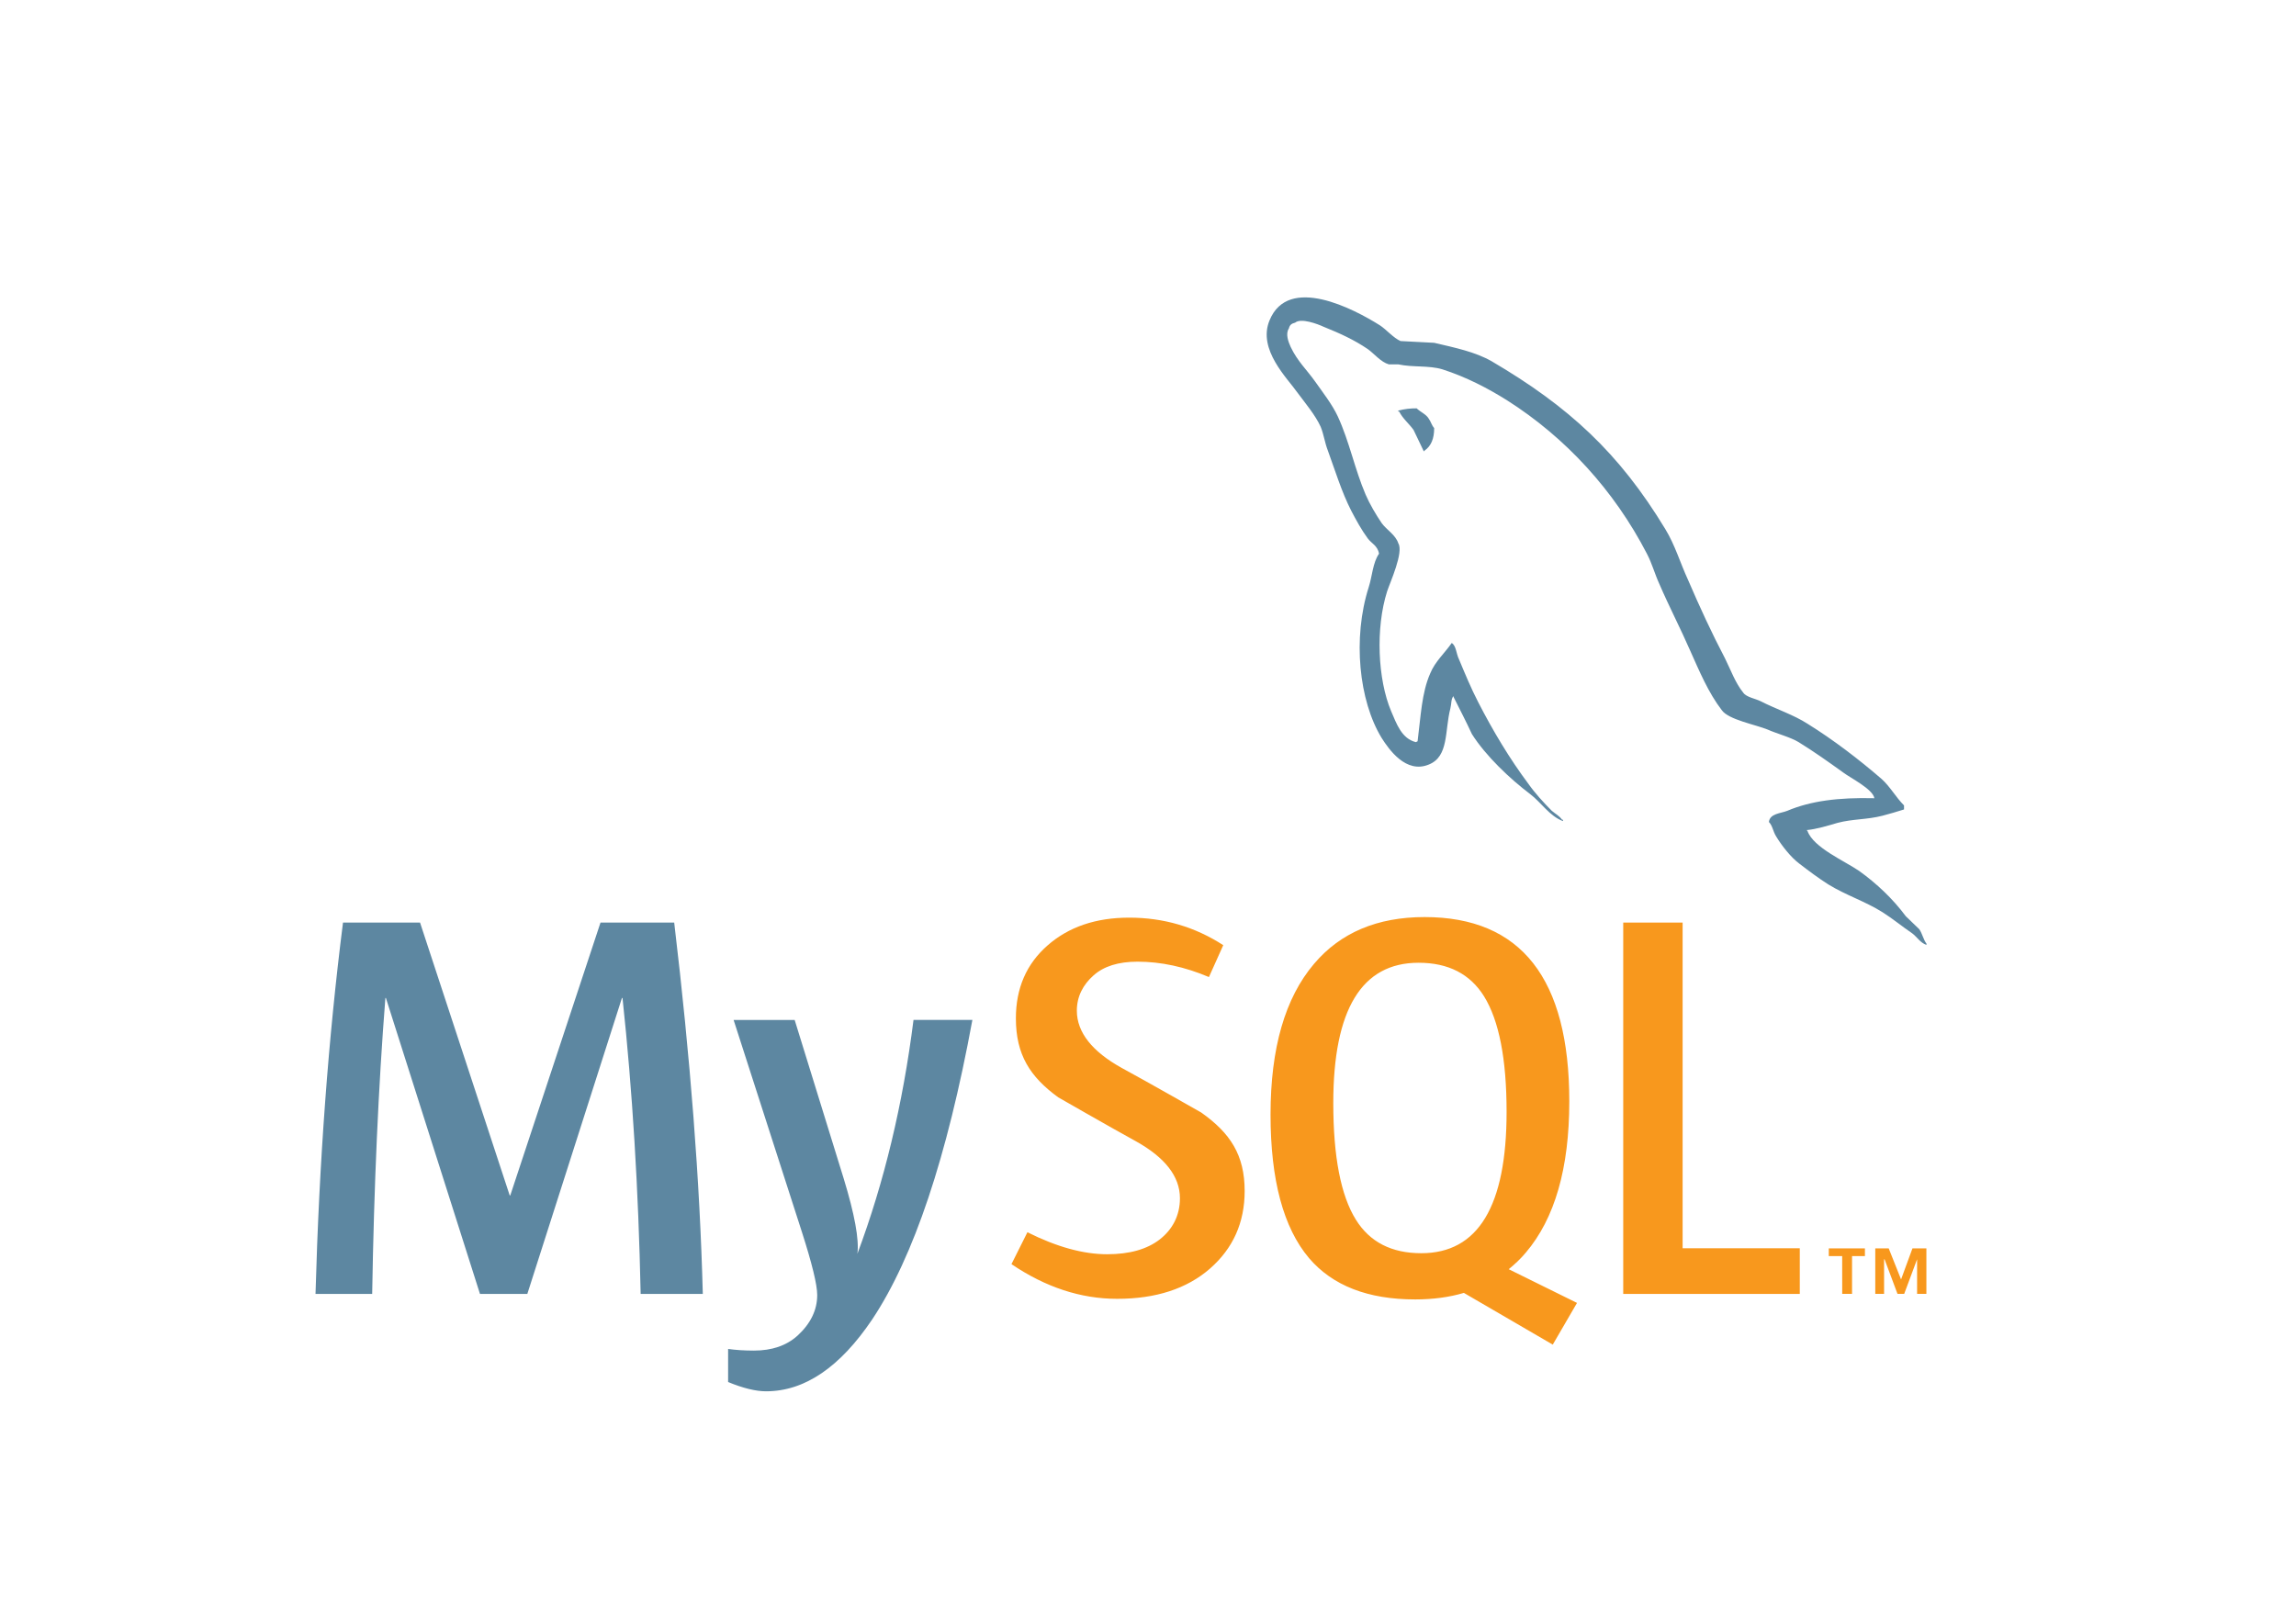
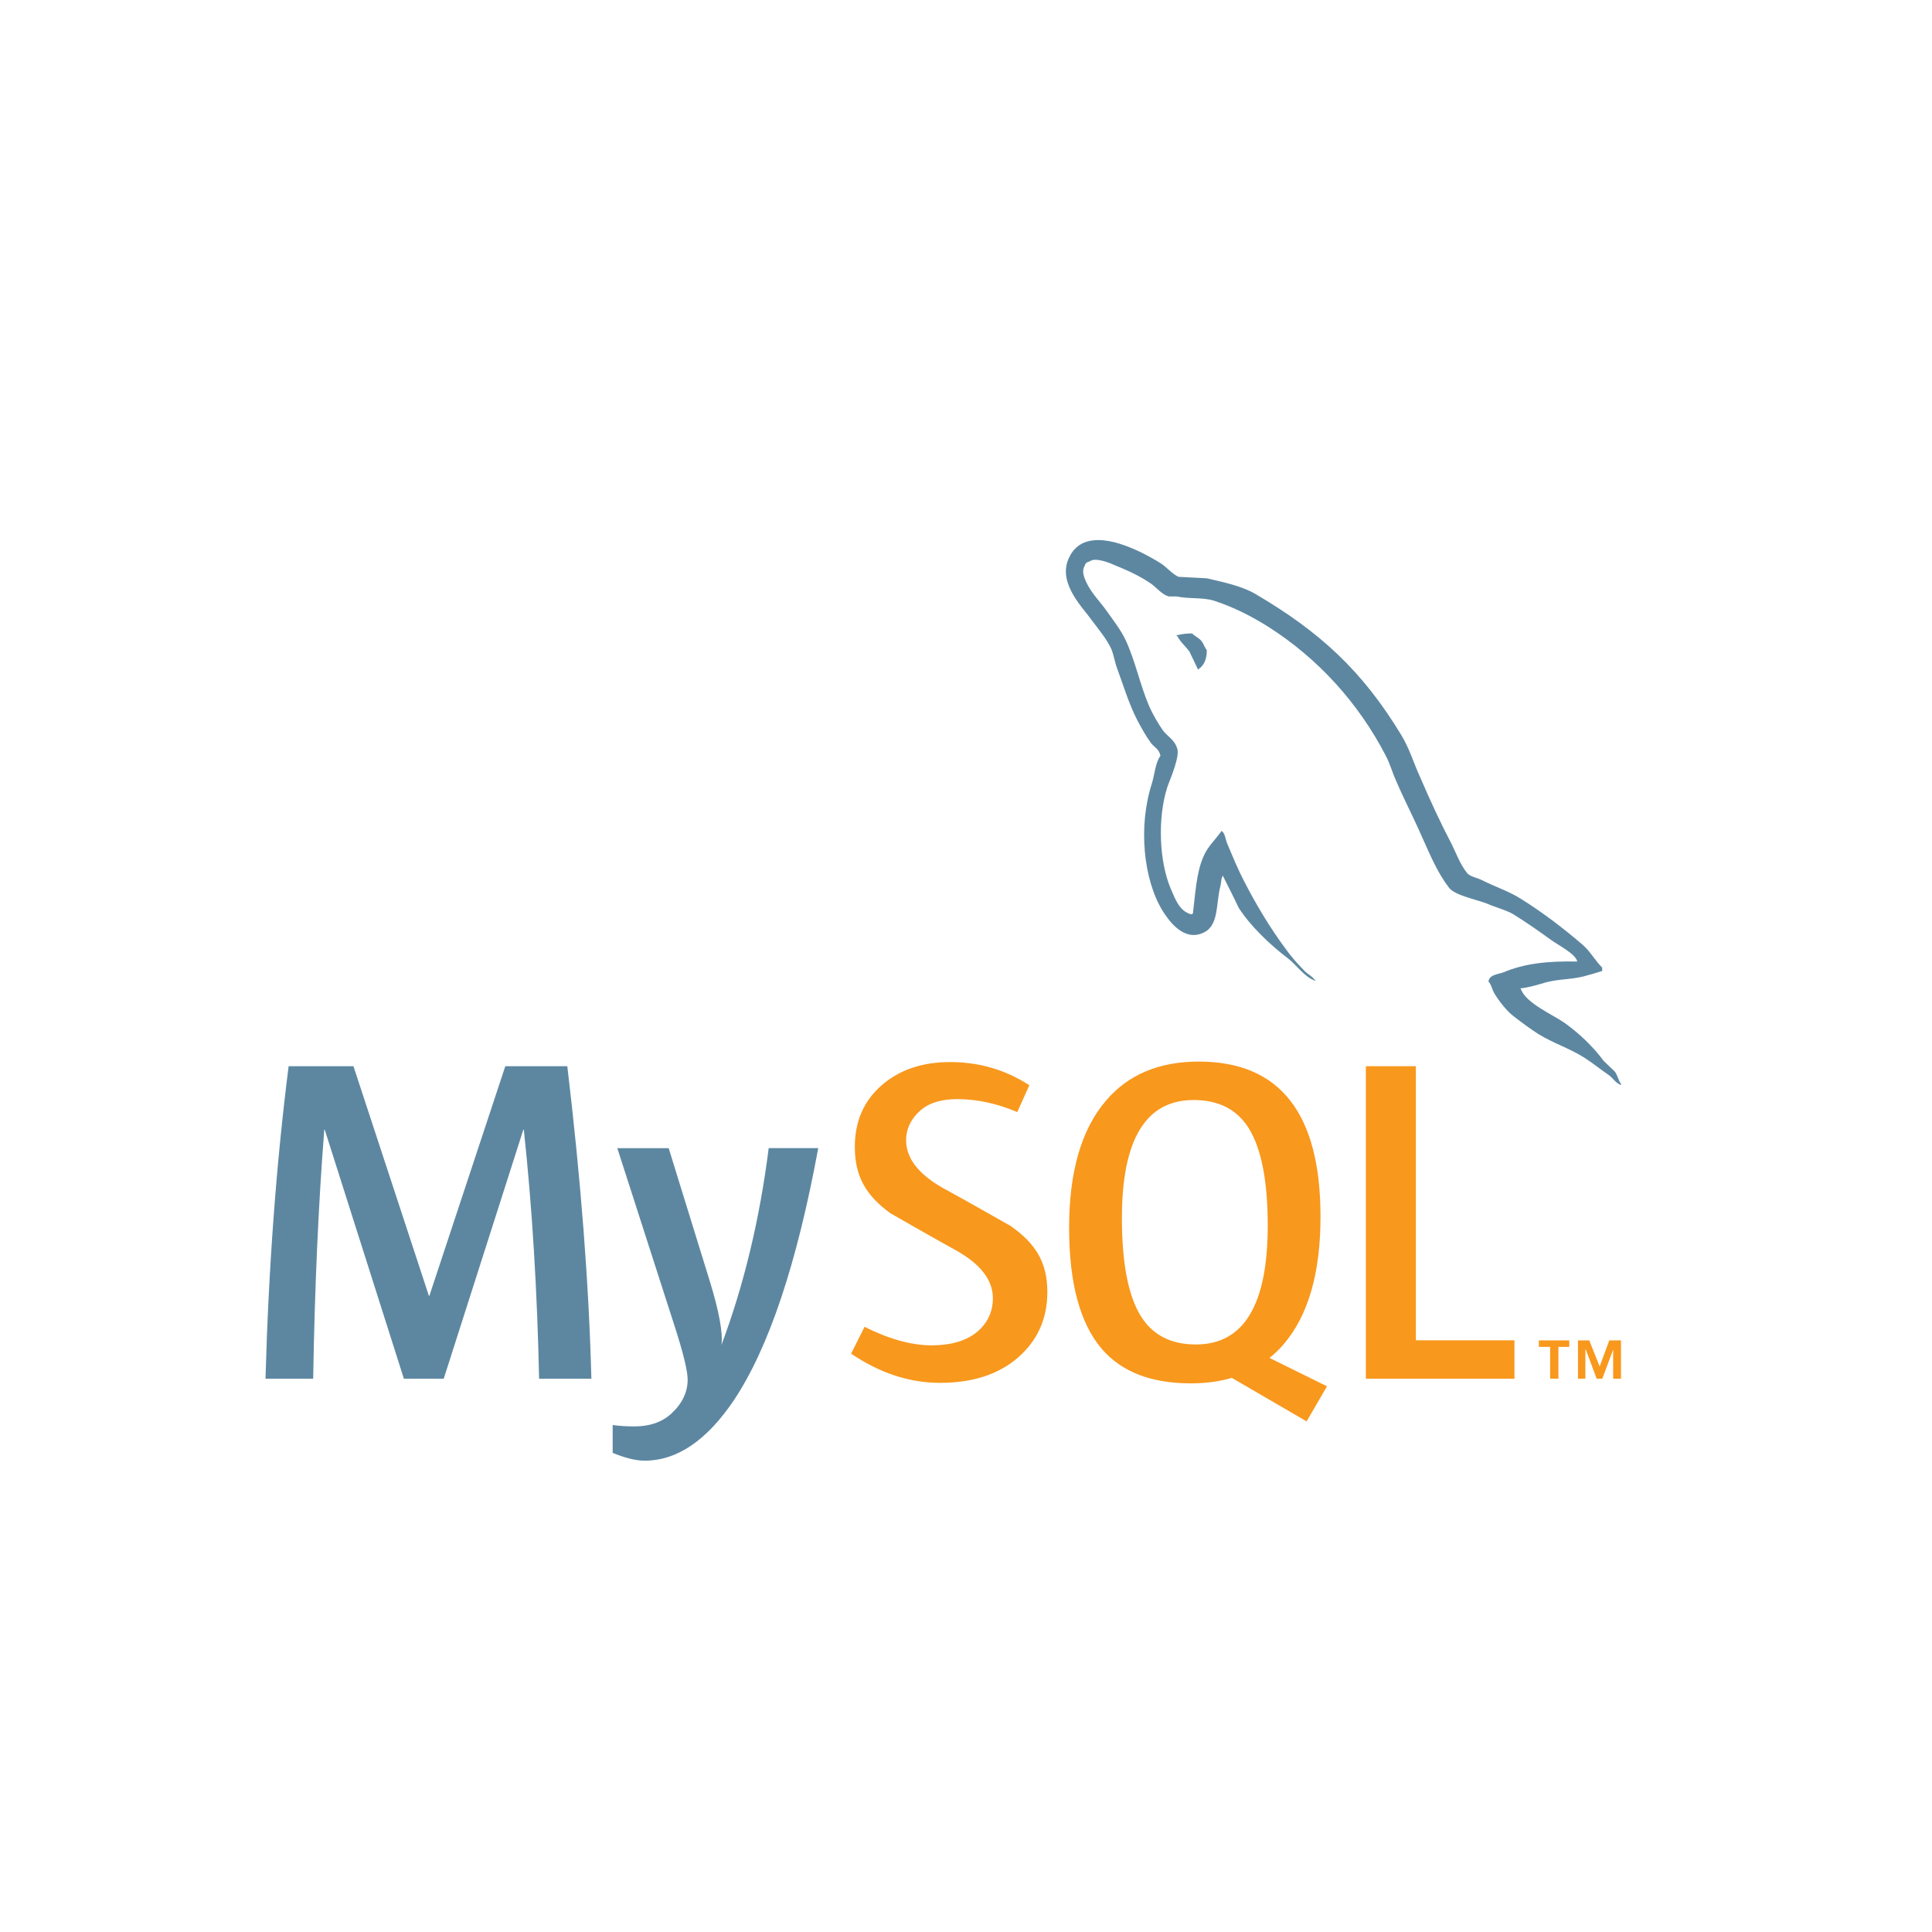
- <svg xmlns="http://www.w3.org/2000/svg" width="100" height="70" viewBox="0 0 100 70" fill="none">
+ <svg xmlns="http://www.w3.org/2000/svg" width="100" height="100" viewBox="0 0 100 70" fill="none">
  <path d="M30.61 56.363H27.903C27.807 51.794 27.544 47.497 27.113 43.472H27.088L22.967 56.363H20.905L16.808 43.472H16.785C16.481 47.337 16.289 51.634 16.21 56.363H13.742C13.901 50.612 14.301 45.221 14.939 40.188H18.295L22.2 52.073H22.224L26.154 40.188H29.364C30.067 46.083 30.483 51.475 30.61 56.363ZM42.351 44.429C41.249 50.411 39.795 54.757 37.99 57.47C36.584 59.559 35.043 60.604 33.365 60.604C32.918 60.604 32.366 60.469 31.712 60.201V58.759C32.032 58.805 32.407 58.831 32.838 58.831C33.621 58.831 34.251 58.615 34.732 58.183C35.306 57.657 35.593 57.065 35.593 56.411C35.593 55.962 35.369 55.044 34.923 53.655L31.952 44.429H34.611L36.744 51.329C37.223 52.896 37.423 53.99 37.343 54.613C38.509 51.498 39.323 48.103 39.787 44.428H42.351V44.429Z" fill="#5D87A1" />
  <path d="M78.388 56.363H70.698V40.188H73.285V54.372H78.388V56.363ZM68.685 56.754L65.711 55.286C65.975 55.07 66.227 54.836 66.454 54.564C67.718 53.079 68.349 50.884 68.349 47.975C68.349 42.624 66.249 39.947 62.047 39.947C59.987 39.947 58.38 40.626 57.231 41.985C55.968 43.471 55.337 45.658 55.337 48.551C55.337 51.394 55.896 53.48 57.014 54.803C58.037 56.002 59.578 56.602 61.64 56.602C62.409 56.602 63.115 56.508 63.758 56.318L67.629 58.571L68.685 56.754ZM59.052 53.126C58.397 52.073 58.07 50.381 58.07 48.048C58.07 43.975 59.307 41.937 61.784 41.937C63.079 41.937 64.028 42.424 64.635 43.397C65.289 44.453 65.618 46.129 65.618 48.43C65.618 52.536 64.379 54.589 61.904 54.589C60.609 54.59 59.66 54.104 59.052 53.126ZM54.21 51.88C54.21 53.251 53.707 54.377 52.701 55.258C51.695 56.136 50.345 56.576 48.654 56.576C47.072 56.576 45.538 56.071 44.053 55.065L44.748 53.676C46.026 54.316 47.183 54.634 48.221 54.634C49.196 54.634 49.957 54.418 50.51 53.99C51.062 53.559 51.391 52.956 51.391 52.194C51.391 51.233 50.721 50.411 49.491 49.723C48.358 49.101 46.09 47.799 46.09 47.799C44.861 46.904 44.246 45.942 44.246 44.358C44.246 43.047 44.705 41.989 45.623 41.184C46.542 40.375 47.728 39.972 49.182 39.972C50.684 39.972 52.048 40.375 53.278 41.171L52.654 42.56C51.603 42.114 50.565 41.89 49.541 41.89C48.712 41.89 48.071 42.09 47.626 42.49C47.177 42.888 46.901 43.398 46.901 44.024C46.901 44.98 47.585 45.812 48.848 46.514C49.997 47.137 52.32 48.462 52.32 48.462C53.581 49.355 54.21 50.308 54.21 51.88Z" fill="#F8981D" />
  <path d="M81.636 34.77C80.072 34.731 78.861 34.888 77.844 35.318C77.551 35.435 77.084 35.435 77.043 35.806C77.202 35.963 77.22 36.216 77.358 36.433C77.592 36.824 78.001 37.349 78.374 37.624C78.783 37.938 79.195 38.248 79.626 38.522C80.386 38.992 81.247 39.266 81.988 39.734C82.42 40.007 82.849 40.36 83.281 40.653C83.493 40.81 83.629 41.063 83.905 41.161V41.102C83.767 40.926 83.728 40.672 83.592 40.476L83.005 39.91C82.438 39.148 81.733 38.483 80.973 37.937C80.347 37.506 78.979 36.92 78.725 36.199L78.686 36.159C79.115 36.119 79.626 35.963 80.034 35.843C80.699 35.668 81.305 35.708 81.988 35.533C82.302 35.454 82.613 35.356 82.928 35.259V35.083C82.574 34.731 82.322 34.263 81.95 33.93C80.955 33.071 79.858 32.23 78.725 31.526C78.118 31.134 77.338 30.882 76.692 30.549C76.459 30.431 76.067 30.373 75.93 30.178C75.579 29.748 75.382 29.182 75.128 28.673C74.563 27.599 74.014 26.407 73.526 25.271C73.174 24.509 72.959 23.749 72.529 23.044C70.515 19.722 68.328 17.71 64.966 15.735C64.243 15.324 63.384 15.149 62.466 14.933L60.999 14.856C60.687 14.719 60.373 14.347 60.1 14.171C58.985 13.468 56.113 11.944 55.293 13.956C54.765 15.228 56.075 16.478 56.525 17.123C56.857 17.571 57.287 18.08 57.52 18.589C57.657 18.921 57.696 19.274 57.833 19.625C58.146 20.485 58.439 21.442 58.85 22.244C59.064 22.653 59.298 23.083 59.572 23.454C59.729 23.67 60.002 23.766 60.062 24.119C59.789 24.508 59.768 25.096 59.611 25.584C58.908 27.793 59.183 30.528 60.18 32.151C60.492 32.64 61.235 33.715 62.23 33.303C63.111 32.951 62.916 31.838 63.169 30.861C63.227 30.625 63.189 30.47 63.306 30.315V30.354C63.579 30.9 63.854 31.427 64.107 31.975C64.713 32.932 65.769 33.929 66.648 34.592C67.117 34.946 67.487 35.55 68.074 35.766V35.708H68.035C67.916 35.533 67.743 35.454 67.587 35.318C67.234 34.966 66.844 34.536 66.57 34.146C65.751 33.051 65.026 31.839 64.383 30.588C64.068 29.981 63.796 29.318 63.542 28.712C63.424 28.478 63.424 28.125 63.228 28.008C62.934 28.437 62.506 28.809 62.291 29.335C61.919 30.177 61.88 31.212 61.742 32.289L61.665 32.327C61.043 32.17 60.826 31.526 60.59 30.98C60.004 29.591 59.906 27.363 60.414 25.761C60.55 25.351 61.139 24.061 60.904 23.671C60.786 23.297 60.395 23.084 60.18 22.789C59.928 22.419 59.652 21.95 59.476 21.539C59.007 20.445 58.771 19.233 58.267 18.14C58.031 17.63 57.621 17.103 57.289 16.633C56.917 16.106 56.507 15.735 56.213 15.11C56.115 14.895 55.979 14.543 56.135 14.309C56.173 14.152 56.253 14.094 56.409 14.054C56.662 13.84 57.386 14.112 57.639 14.23C58.364 14.523 58.97 14.797 59.574 15.207C59.848 15.403 60.142 15.774 60.492 15.872H60.904C61.528 16.008 62.231 15.91 62.819 16.087C63.854 16.419 64.792 16.907 65.633 17.434C68.193 19.058 70.304 21.364 71.729 24.119C71.963 24.568 72.062 24.979 72.276 25.447C72.688 26.406 73.197 27.383 73.605 28.321C74.016 29.239 74.407 30.177 74.994 30.939C75.286 31.349 76.461 31.564 76.988 31.779C77.378 31.955 77.984 32.111 78.336 32.326C79.001 32.735 79.663 33.206 80.288 33.656C80.6 33.89 81.578 34.379 81.636 34.77ZM61.701 17.787C61.431 17.784 61.162 17.817 60.901 17.885V17.924H60.939C61.096 18.237 61.37 18.453 61.565 18.726C61.722 19.039 61.859 19.35 62.013 19.663L62.051 19.624C62.327 19.429 62.464 19.116 62.464 18.647C62.345 18.509 62.327 18.374 62.228 18.237C62.113 18.041 61.859 17.944 61.701 17.787Z" fill="#5D87A1" />
  <path d="M83.497 56.361H83.902V54.379H83.295L82.799 55.731L82.261 54.379H81.676V56.361H82.059V54.853H82.08L82.644 56.361H82.935L83.497 54.853V56.361ZM80.236 56.361H80.664V54.715H81.225V54.378H79.651V54.715H80.234L80.236 56.361Z" fill="#F8981D" />
</svg>
